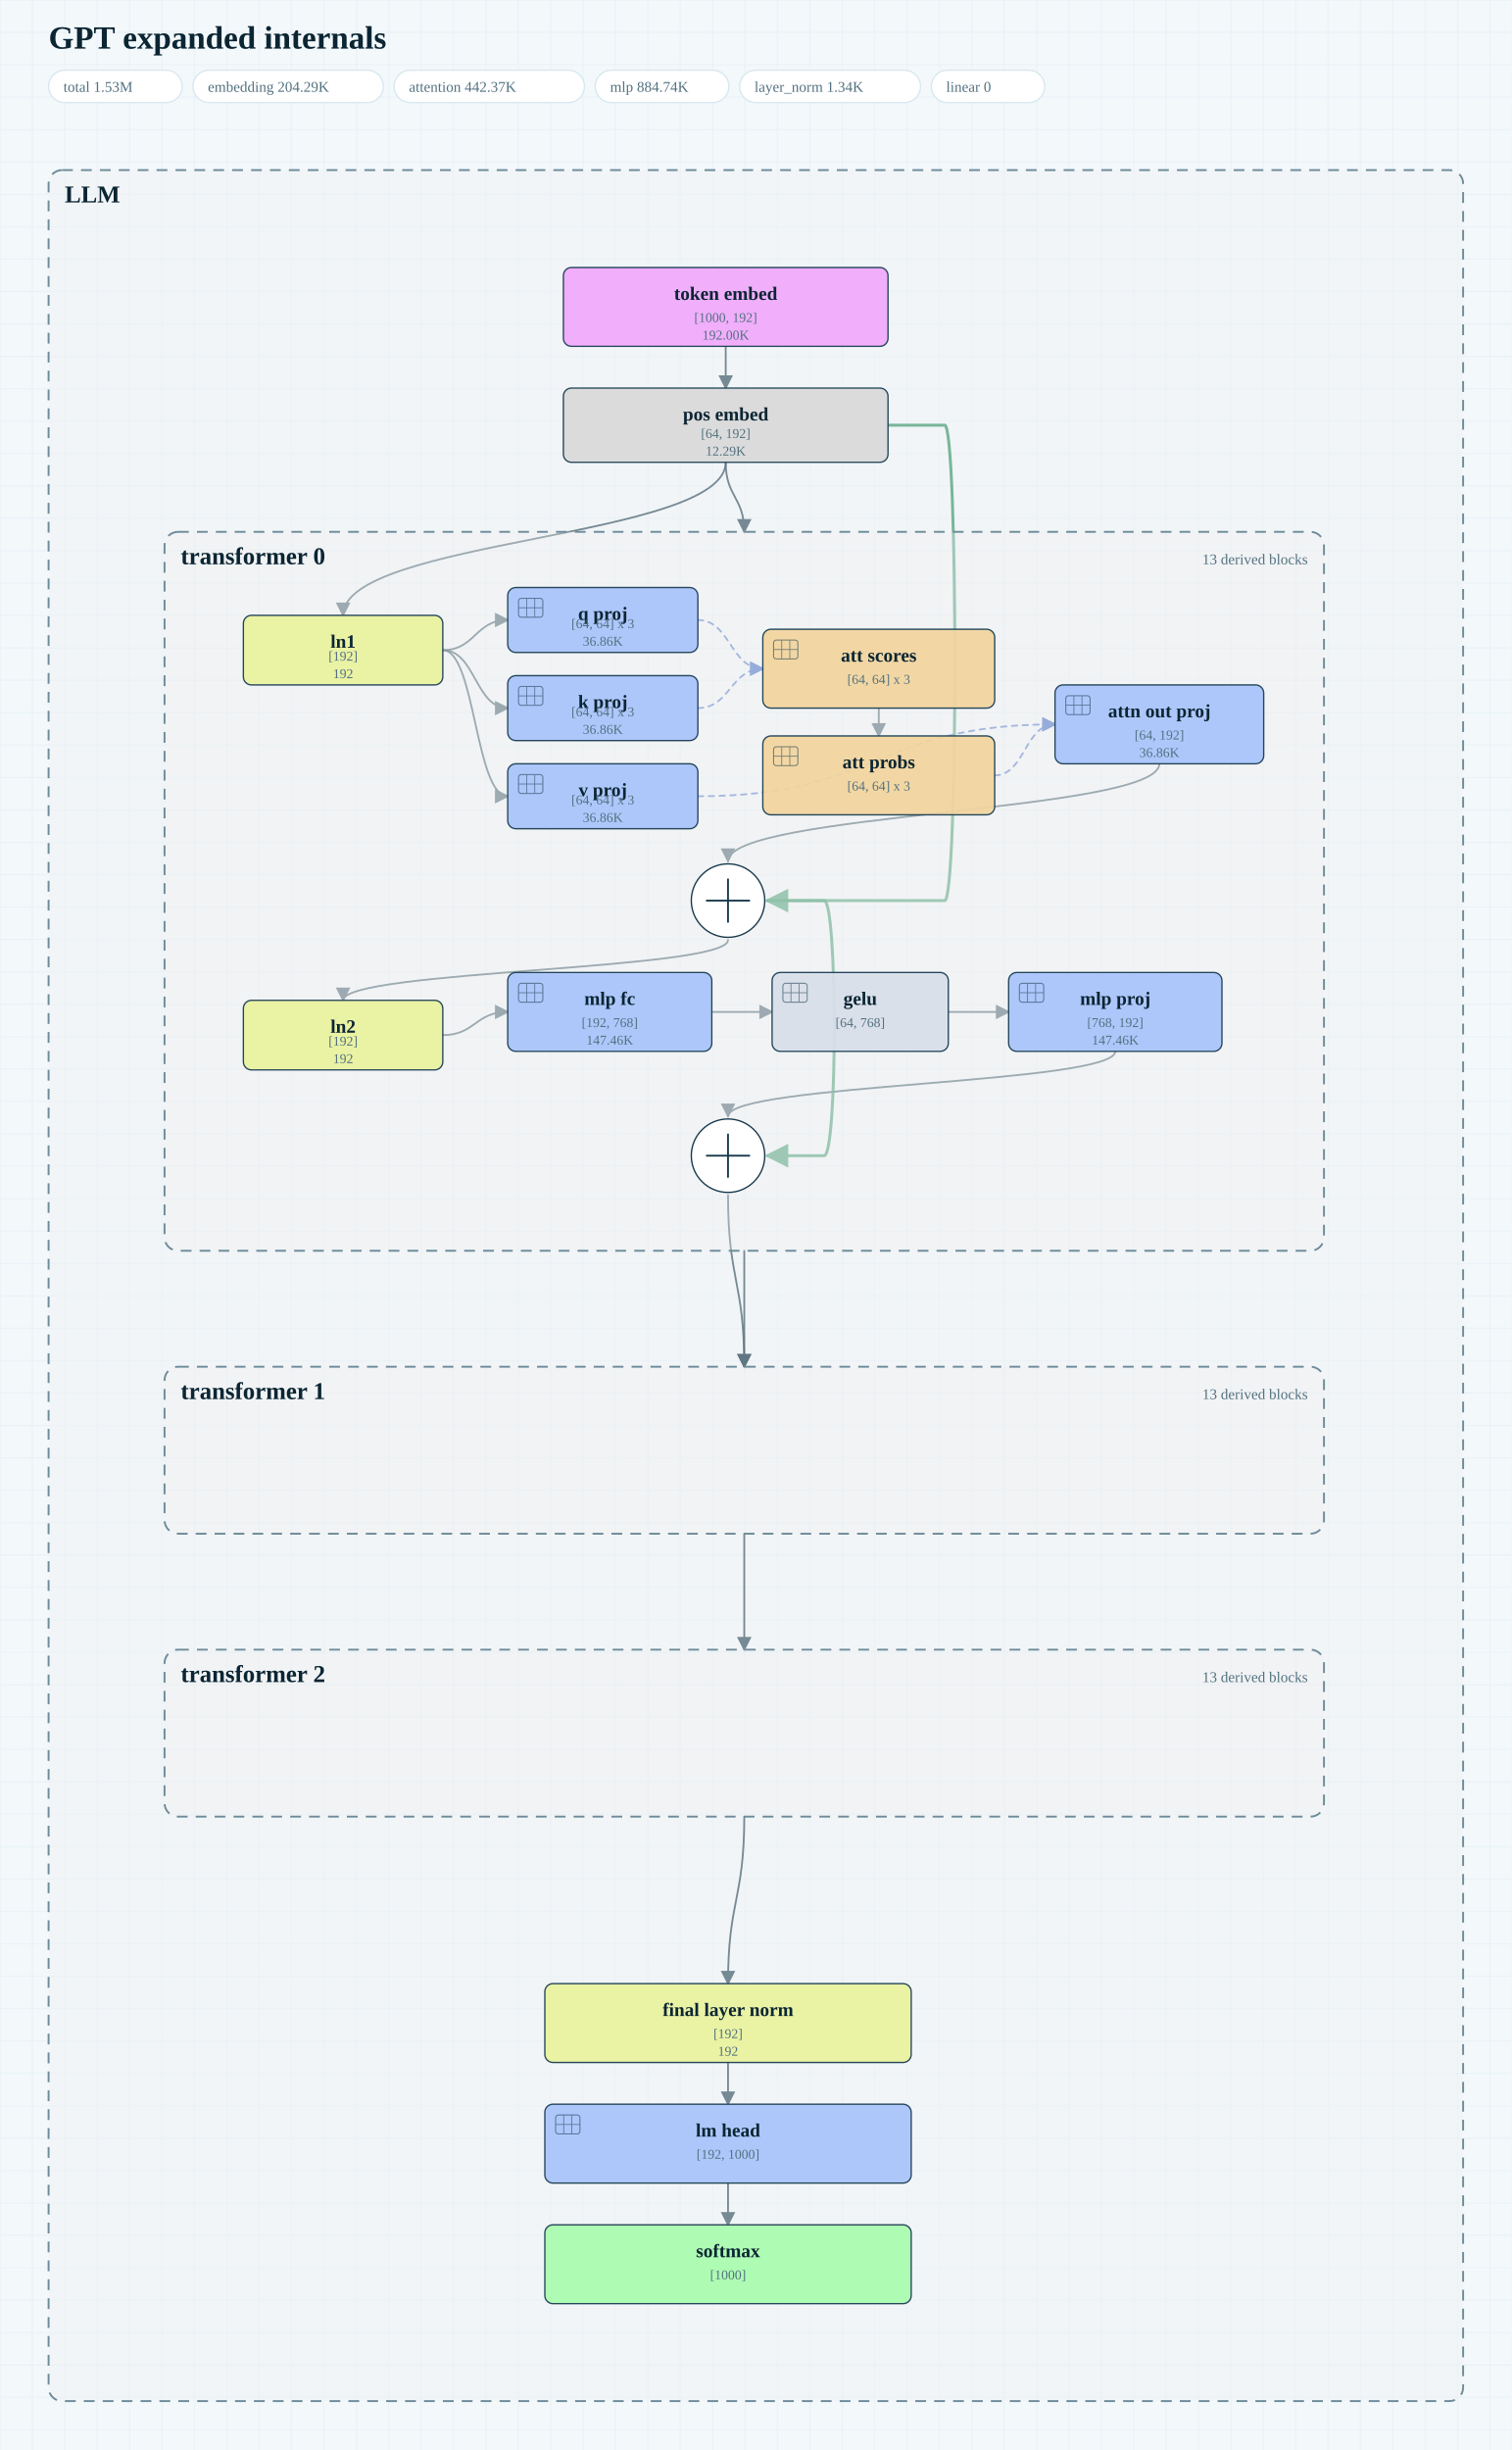
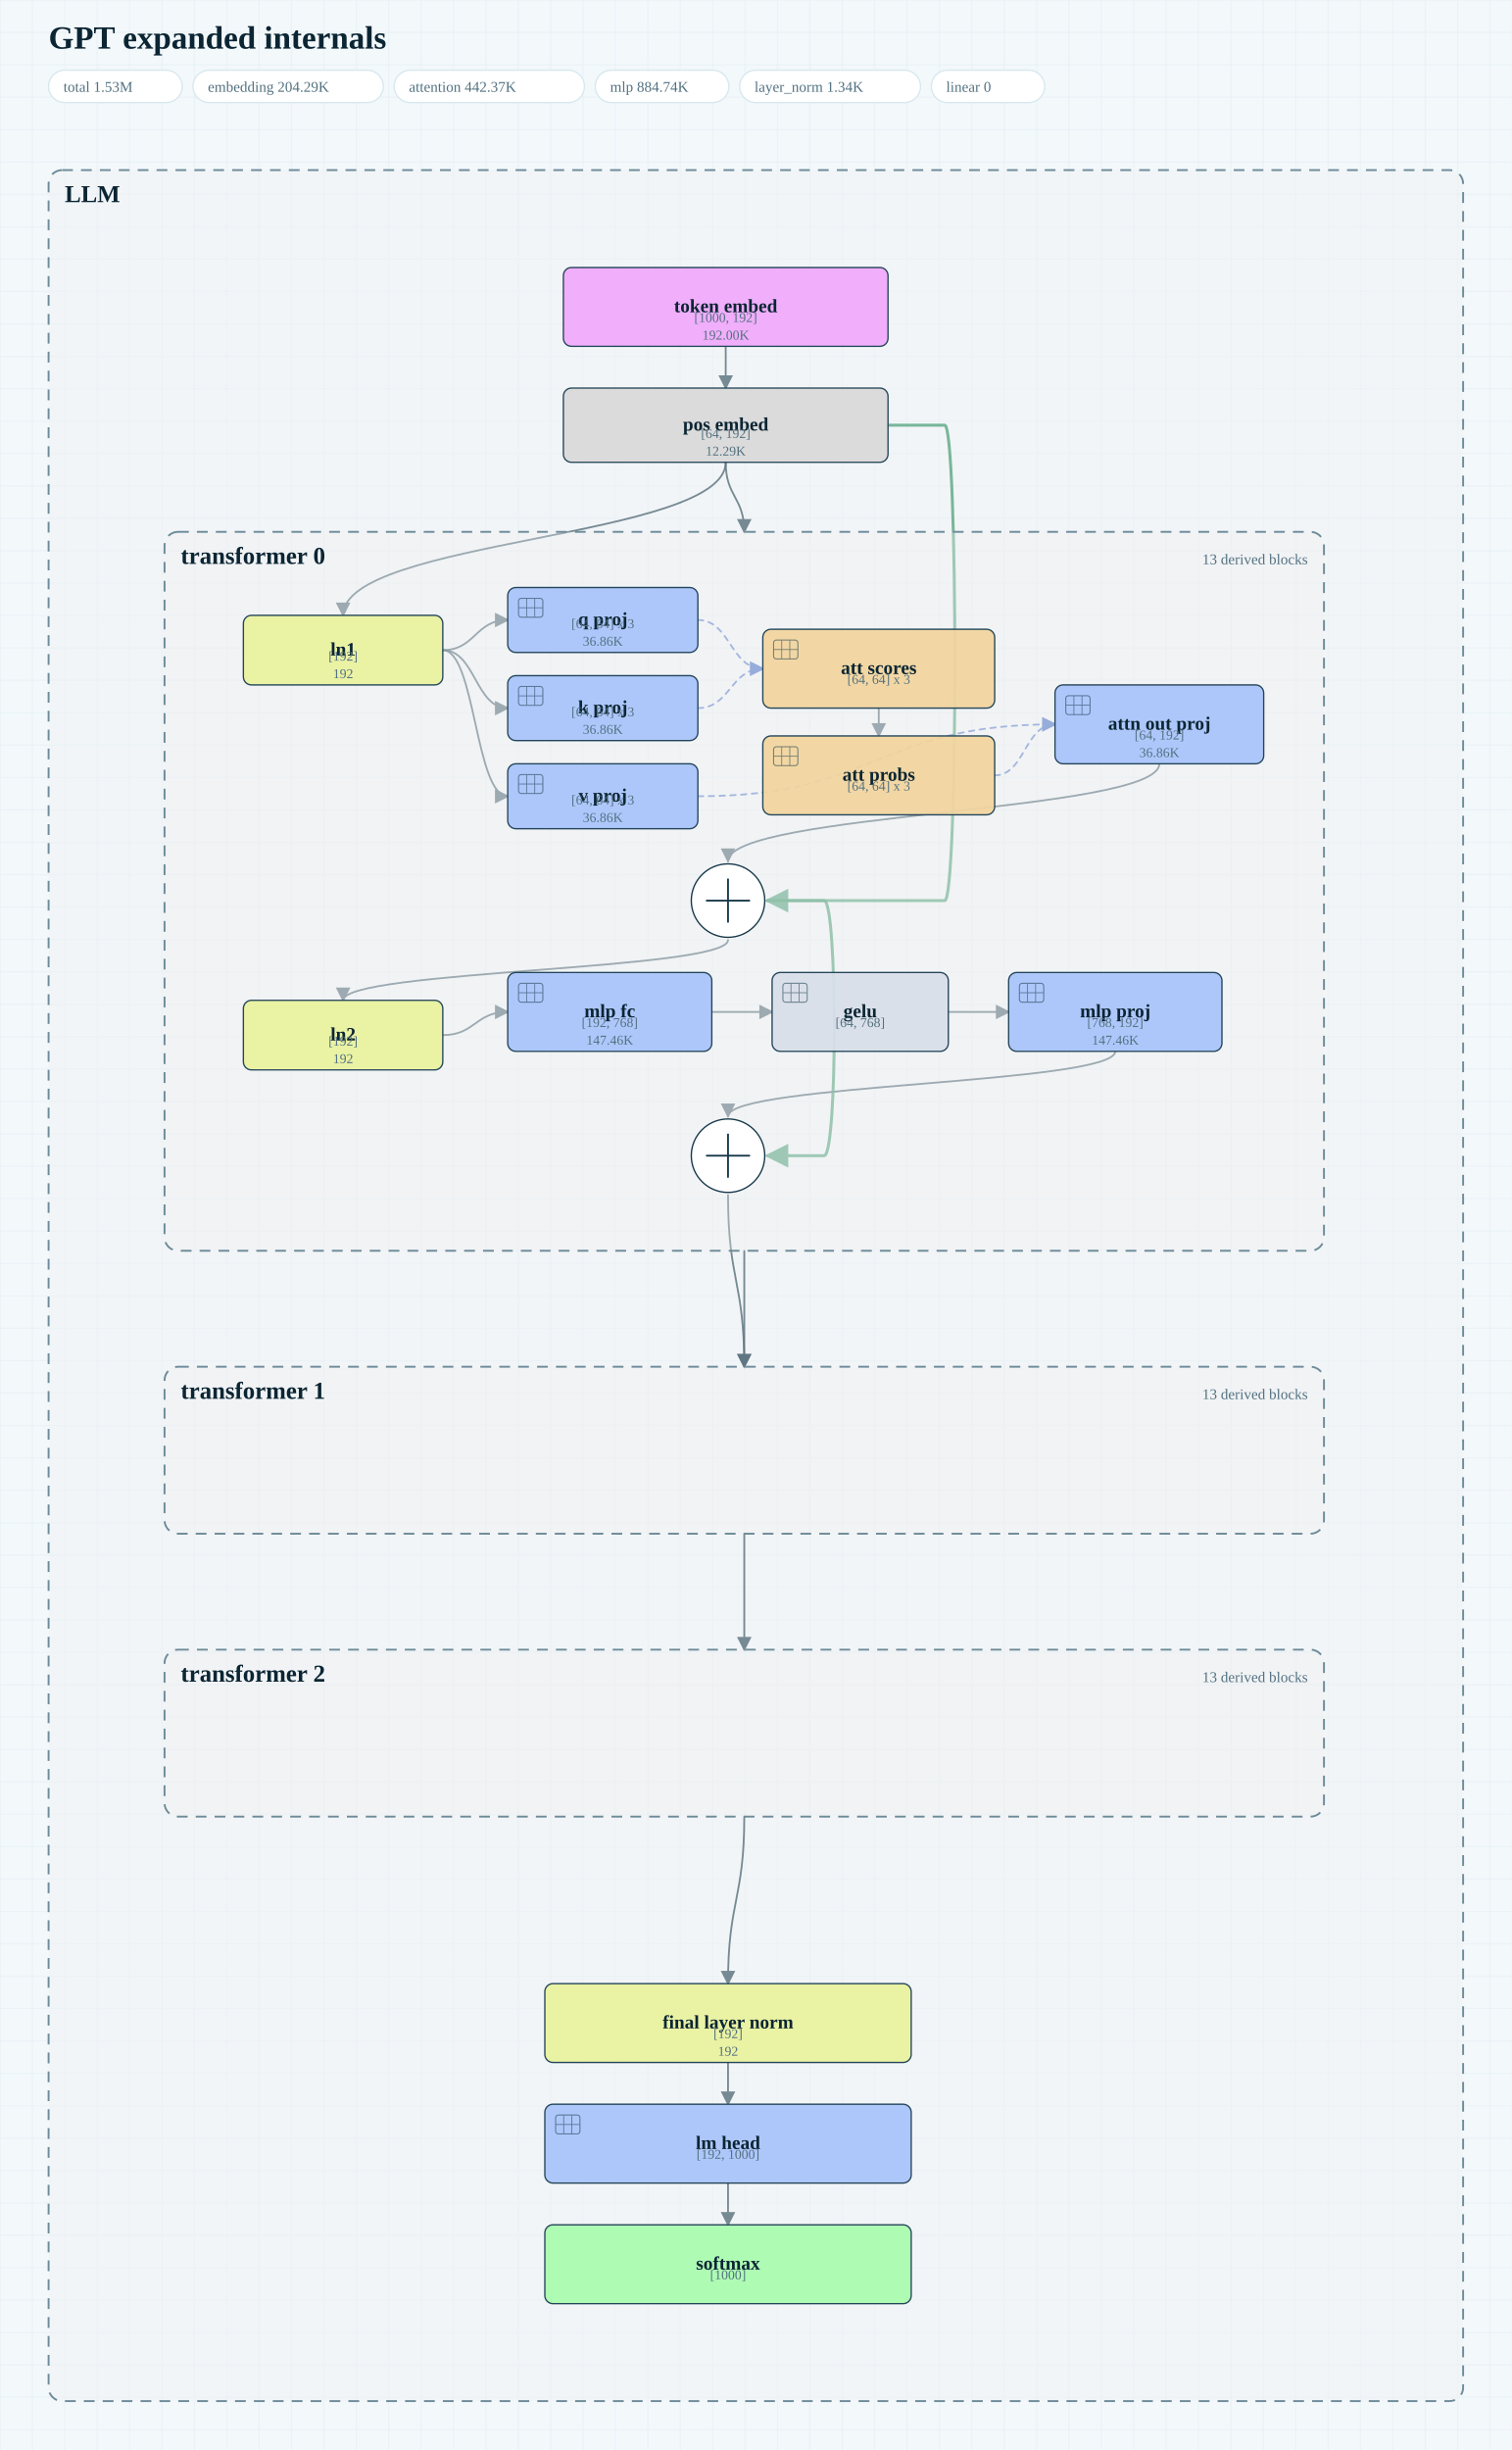
<svg xmlns="http://www.w3.org/2000/svg" width="1120" height="1815" viewBox="0 0 1120 1815" role="img" aria-label="GPT expanded internals">
  <defs>
    <style>text{font-family:Georgia,"Times New Roman",serif}.node-label{font-weight:700;fill:#0b2533}.node-meta{fill:#537180}.shape-warning{fill:#e67700;font-weight:700}.edge{fill:none;stroke-linecap:round;stroke-linejoin:round}.icon-stroke{fill:none;stroke:#16384a;stroke-linecap:round;stroke-linejoin:round}</style>
    <marker id="arrow-data" markerWidth="8" markerHeight="8" refX="7" refY="4" orient="auto" markerUnits="strokeWidth">
      <path d="M0,0 L8,4 L0,8 Z" fill="#16384a" />
    </marker>
    <marker id="arrow-residual" markerWidth="8" markerHeight="8" refX="7" refY="4" orient="auto" markerUnits="strokeWidth">
      <path d="M0,0 L8,4 L0,8 Z" fill="#198754" />
    </marker>
    <marker id="arrow-dependency" markerWidth="8" markerHeight="8" refX="7" refY="4" orient="auto" markerUnits="strokeWidth">
      <path d="M0,0 L8,4 L0,8 Z" fill="#2b59c3" />
    </marker>
  </defs>
  <rect width="100%" height="100%" fill="#f3f8fb" />
  <g class="grid" opacity="0.7">
    <path d="M0 0 V1815" stroke="#d7e8ef" stroke-width="1" opacity="0.42" />
    <path d="M24 0 V1815" stroke="#d7e8ef" stroke-width="1" opacity="0.42" />
    <path d="M48 0 V1815" stroke="#d7e8ef" stroke-width="1" opacity="0.42" />
    <path d="M72 0 V1815" stroke="#d7e8ef" stroke-width="1" opacity="0.42" />
    <path d="M96 0 V1815" stroke="#d7e8ef" stroke-width="1" opacity="0.42" />
    <path d="M120 0 V1815" stroke="#d7e8ef" stroke-width="1" opacity="0.42" />
    <path d="M144 0 V1815" stroke="#d7e8ef" stroke-width="1" opacity="0.42" />
    <path d="M168 0 V1815" stroke="#d7e8ef" stroke-width="1" opacity="0.42" />
    <path d="M192 0 V1815" stroke="#d7e8ef" stroke-width="1" opacity="0.42" />
    <path d="M216 0 V1815" stroke="#d7e8ef" stroke-width="1" opacity="0.42" />
    <path d="M240 0 V1815" stroke="#d7e8ef" stroke-width="1" opacity="0.42" />
    <path d="M264 0 V1815" stroke="#d7e8ef" stroke-width="1" opacity="0.42" />
    <path d="M288 0 V1815" stroke="#d7e8ef" stroke-width="1" opacity="0.42" />
    <path d="M312 0 V1815" stroke="#d7e8ef" stroke-width="1" opacity="0.42" />
    <path d="M336 0 V1815" stroke="#d7e8ef" stroke-width="1" opacity="0.42" />
    <path d="M360 0 V1815" stroke="#d7e8ef" stroke-width="1" opacity="0.42" />
    <path d="M384 0 V1815" stroke="#d7e8ef" stroke-width="1" opacity="0.42" />
    <path d="M408 0 V1815" stroke="#d7e8ef" stroke-width="1" opacity="0.42" />
    <path d="M432 0 V1815" stroke="#d7e8ef" stroke-width="1" opacity="0.42" />
    <path d="M456 0 V1815" stroke="#d7e8ef" stroke-width="1" opacity="0.42" />
    <path d="M480 0 V1815" stroke="#d7e8ef" stroke-width="1" opacity="0.42" />
    <path d="M504 0 V1815" stroke="#d7e8ef" stroke-width="1" opacity="0.42" />
    <path d="M528 0 V1815" stroke="#d7e8ef" stroke-width="1" opacity="0.42" />
    <path d="M552 0 V1815" stroke="#d7e8ef" stroke-width="1" opacity="0.42" />
    <path d="M576 0 V1815" stroke="#d7e8ef" stroke-width="1" opacity="0.42" />
    <path d="M600 0 V1815" stroke="#d7e8ef" stroke-width="1" opacity="0.42" />
    <path d="M624 0 V1815" stroke="#d7e8ef" stroke-width="1" opacity="0.42" />
    <path d="M648 0 V1815" stroke="#d7e8ef" stroke-width="1" opacity="0.42" />
    <path d="M672 0 V1815" stroke="#d7e8ef" stroke-width="1" opacity="0.42" />
    <path d="M696 0 V1815" stroke="#d7e8ef" stroke-width="1" opacity="0.42" />
    <path d="M720 0 V1815" stroke="#d7e8ef" stroke-width="1" opacity="0.42" />
    <path d="M744 0 V1815" stroke="#d7e8ef" stroke-width="1" opacity="0.42" />
    <path d="M768 0 V1815" stroke="#d7e8ef" stroke-width="1" opacity="0.42" />
    <path d="M792 0 V1815" stroke="#d7e8ef" stroke-width="1" opacity="0.42" />
    <path d="M816 0 V1815" stroke="#d7e8ef" stroke-width="1" opacity="0.42" />
    <path d="M840 0 V1815" stroke="#d7e8ef" stroke-width="1" opacity="0.42" />
    <path d="M864 0 V1815" stroke="#d7e8ef" stroke-width="1" opacity="0.42" />
    <path d="M888 0 V1815" stroke="#d7e8ef" stroke-width="1" opacity="0.42" />
    <path d="M912 0 V1815" stroke="#d7e8ef" stroke-width="1" opacity="0.42" />
    <path d="M936 0 V1815" stroke="#d7e8ef" stroke-width="1" opacity="0.42" />
    <path d="M960 0 V1815" stroke="#d7e8ef" stroke-width="1" opacity="0.42" />
    <path d="M984 0 V1815" stroke="#d7e8ef" stroke-width="1" opacity="0.42" />
    <path d="M1008 0 V1815" stroke="#d7e8ef" stroke-width="1" opacity="0.42" />
    <path d="M1032 0 V1815" stroke="#d7e8ef" stroke-width="1" opacity="0.42" />
    <path d="M1056 0 V1815" stroke="#d7e8ef" stroke-width="1" opacity="0.42" />
    <path d="M1080 0 V1815" stroke="#d7e8ef" stroke-width="1" opacity="0.42" />
    <path d="M1104 0 V1815" stroke="#d7e8ef" stroke-width="1" opacity="0.42" />
    <path d="M0 0 H1120" stroke="#d7e8ef" stroke-width="1" opacity="0.42" />
    <path d="M0 24 H1120" stroke="#d7e8ef" stroke-width="1" opacity="0.42" />
    <path d="M0 48 H1120" stroke="#d7e8ef" stroke-width="1" opacity="0.42" />
    <path d="M0 72 H1120" stroke="#d7e8ef" stroke-width="1" opacity="0.42" />
    <path d="M0 96 H1120" stroke="#d7e8ef" stroke-width="1" opacity="0.42" />
    <path d="M0 120 H1120" stroke="#d7e8ef" stroke-width="1" opacity="0.42" />
    <path d="M0 144 H1120" stroke="#d7e8ef" stroke-width="1" opacity="0.42" />
    <path d="M0 168 H1120" stroke="#d7e8ef" stroke-width="1" opacity="0.42" />
    <path d="M0 192 H1120" stroke="#d7e8ef" stroke-width="1" opacity="0.42" />
    <path d="M0 216 H1120" stroke="#d7e8ef" stroke-width="1" opacity="0.42" />
    <path d="M0 240 H1120" stroke="#d7e8ef" stroke-width="1" opacity="0.42" />
    <path d="M0 264 H1120" stroke="#d7e8ef" stroke-width="1" opacity="0.42" />
    <path d="M0 288 H1120" stroke="#d7e8ef" stroke-width="1" opacity="0.42" />
    <path d="M0 312 H1120" stroke="#d7e8ef" stroke-width="1" opacity="0.42" />
    <path d="M0 336 H1120" stroke="#d7e8ef" stroke-width="1" opacity="0.42" />
    <path d="M0 360 H1120" stroke="#d7e8ef" stroke-width="1" opacity="0.42" />
    <path d="M0 384 H1120" stroke="#d7e8ef" stroke-width="1" opacity="0.42" />
    <path d="M0 408 H1120" stroke="#d7e8ef" stroke-width="1" opacity="0.42" />
    <path d="M0 432 H1120" stroke="#d7e8ef" stroke-width="1" opacity="0.42" />
    <path d="M0 456 H1120" stroke="#d7e8ef" stroke-width="1" opacity="0.42" />
    <path d="M0 480 H1120" stroke="#d7e8ef" stroke-width="1" opacity="0.42" />
    <path d="M0 504 H1120" stroke="#d7e8ef" stroke-width="1" opacity="0.42" />
    <path d="M0 528 H1120" stroke="#d7e8ef" stroke-width="1" opacity="0.42" />
    <path d="M0 552 H1120" stroke="#d7e8ef" stroke-width="1" opacity="0.42" />
    <path d="M0 576 H1120" stroke="#d7e8ef" stroke-width="1" opacity="0.42" />
    <path d="M0 600 H1120" stroke="#d7e8ef" stroke-width="1" opacity="0.42" />
    <path d="M0 624 H1120" stroke="#d7e8ef" stroke-width="1" opacity="0.42" />
    <path d="M0 648 H1120" stroke="#d7e8ef" stroke-width="1" opacity="0.42" />
    <path d="M0 672 H1120" stroke="#d7e8ef" stroke-width="1" opacity="0.42" />
    <path d="M0 696 H1120" stroke="#d7e8ef" stroke-width="1" opacity="0.42" />
    <path d="M0 720 H1120" stroke="#d7e8ef" stroke-width="1" opacity="0.42" />
    <path d="M0 744 H1120" stroke="#d7e8ef" stroke-width="1" opacity="0.42" />
    <path d="M0 768 H1120" stroke="#d7e8ef" stroke-width="1" opacity="0.42" />
    <path d="M0 792 H1120" stroke="#d7e8ef" stroke-width="1" opacity="0.42" />
    <path d="M0 816 H1120" stroke="#d7e8ef" stroke-width="1" opacity="0.42" />
    <path d="M0 840 H1120" stroke="#d7e8ef" stroke-width="1" opacity="0.42" />
    <path d="M0 864 H1120" stroke="#d7e8ef" stroke-width="1" opacity="0.42" />
    <path d="M0 888 H1120" stroke="#d7e8ef" stroke-width="1" opacity="0.42" />
    <path d="M0 912 H1120" stroke="#d7e8ef" stroke-width="1" opacity="0.42" />
    <path d="M0 936 H1120" stroke="#d7e8ef" stroke-width="1" opacity="0.42" />
    <path d="M0 960 H1120" stroke="#d7e8ef" stroke-width="1" opacity="0.42" />
    <path d="M0 984 H1120" stroke="#d7e8ef" stroke-width="1" opacity="0.42" />
    <path d="M0 1008 H1120" stroke="#d7e8ef" stroke-width="1" opacity="0.42" />
    <path d="M0 1032 H1120" stroke="#d7e8ef" stroke-width="1" opacity="0.42" />
    <path d="M0 1056 H1120" stroke="#d7e8ef" stroke-width="1" opacity="0.42" />
    <path d="M0 1080 H1120" stroke="#d7e8ef" stroke-width="1" opacity="0.42" />
    <path d="M0 1104 H1120" stroke="#d7e8ef" stroke-width="1" opacity="0.42" />
    <path d="M0 1128 H1120" stroke="#d7e8ef" stroke-width="1" opacity="0.42" />
    <path d="M0 1152 H1120" stroke="#d7e8ef" stroke-width="1" opacity="0.42" />
    <path d="M0 1176 H1120" stroke="#d7e8ef" stroke-width="1" opacity="0.42" />
    <path d="M0 1200 H1120" stroke="#d7e8ef" stroke-width="1" opacity="0.42" />
    <path d="M0 1224 H1120" stroke="#d7e8ef" stroke-width="1" opacity="0.42" />
    <path d="M0 1248 H1120" stroke="#d7e8ef" stroke-width="1" opacity="0.42" />
    <path d="M0 1272 H1120" stroke="#d7e8ef" stroke-width="1" opacity="0.42" />
    <path d="M0 1296 H1120" stroke="#d7e8ef" stroke-width="1" opacity="0.42" />
    <path d="M0 1320 H1120" stroke="#d7e8ef" stroke-width="1" opacity="0.42" />
    <path d="M0 1344 H1120" stroke="#d7e8ef" stroke-width="1" opacity="0.42" />
    <path d="M0 1368 H1120" stroke="#d7e8ef" stroke-width="1" opacity="0.42" />
    <path d="M0 1392 H1120" stroke="#d7e8ef" stroke-width="1" opacity="0.42" />
    <path d="M0 1416 H1120" stroke="#d7e8ef" stroke-width="1" opacity="0.42" />
    <path d="M0 1440 H1120" stroke="#d7e8ef" stroke-width="1" opacity="0.42" />
    <path d="M0 1464 H1120" stroke="#d7e8ef" stroke-width="1" opacity="0.42" />
    <path d="M0 1488 H1120" stroke="#d7e8ef" stroke-width="1" opacity="0.42" />
    <path d="M0 1512 H1120" stroke="#d7e8ef" stroke-width="1" opacity="0.42" />
    <path d="M0 1536 H1120" stroke="#d7e8ef" stroke-width="1" opacity="0.42" />
    <path d="M0 1560 H1120" stroke="#d7e8ef" stroke-width="1" opacity="0.42" />
    <path d="M0 1584 H1120" stroke="#d7e8ef" stroke-width="1" opacity="0.42" />
    <path d="M0 1608 H1120" stroke="#d7e8ef" stroke-width="1" opacity="0.42" />
    <path d="M0 1632 H1120" stroke="#d7e8ef" stroke-width="1" opacity="0.42" />
    <path d="M0 1656 H1120" stroke="#d7e8ef" stroke-width="1" opacity="0.42" />
    <path d="M0 1680 H1120" stroke="#d7e8ef" stroke-width="1" opacity="0.42" />
    <path d="M0 1704 H1120" stroke="#d7e8ef" stroke-width="1" opacity="0.42" />
    <path d="M0 1728 H1120" stroke="#d7e8ef" stroke-width="1" opacity="0.42" />
    <path d="M0 1752 H1120" stroke="#d7e8ef" stroke-width="1" opacity="0.42" />
    <path d="M0 1776 H1120" stroke="#d7e8ef" stroke-width="1" opacity="0.42" />
    <path d="M0 1800 H1120" stroke="#d7e8ef" stroke-width="1" opacity="0.42" />
  </g>
  <g class="header">
    <text x="36" y="36" font-size="24" class="node-label">GPT expanded internals</text>
    <rect x="36" y="52" width="99" height="24" rx="12" fill="#ffffff" stroke="#d7e8ef" />
    <text x="47" y="68" font-size="11" class="node-meta">total 1.53M</text>
    <rect x="143" y="52" width="141" height="24" rx="12" fill="#ffffff" stroke="#d7e8ef" />
    <text x="154" y="68" font-size="11" class="node-meta">embedding 204.29K</text>
    <rect x="292" y="52" width="141" height="24" rx="12" fill="#ffffff" stroke="#d7e8ef" />
    <text x="303" y="68" font-size="11" class="node-meta">attention 442.37K</text>
    <rect x="441" y="52" width="99" height="24" rx="12" fill="#ffffff" stroke="#d7e8ef" />
    <text x="452" y="68" font-size="11" class="node-meta">mlp 884.74K</text>
    <rect x="548" y="52" width="134" height="24" rx="12" fill="#ffffff" stroke="#d7e8ef" />
    <text x="559" y="68" font-size="11" class="node-meta">layer_norm 1.34K</text>
    <rect x="690" y="52" width="84" height="24" rx="12" fill="#ffffff" stroke="#d7e8ef" />
    <text x="701" y="68" font-size="11" class="node-meta">linear 0</text>
  </g>
  <g class="architecture profile-expanded-gpt-block">
    <path class="edge edge-data" d="M537.67 256.57 C537.67 272.03 537.67 272.03 537.67 287.5" stroke="#16384a" stroke-width="1.35" opacity="0.82" marker-end="url(#arrow-data)" />
    <path class="edge edge-data" d="M537.67 342.47 C537.67 368.24 551.41 368.24 551.41 394.01" stroke="#16384a" stroke-width="1.35" opacity="0.82" marker-end="url(#arrow-data)" />
    <path class="edge edge-data" d="M537.67 342.47 C537.67 399.17 254.19 399.17 254.19 455.86" stroke="#16384a" stroke-width="1.35" opacity="0.82" marker-end="url(#arrow-data)" />
    <path class="edge edge-data edge-fan-in" d="M328.07 481.63 C352.12 481.63 352.12 459.3 376.17 459.3" stroke="#16384a" stroke-width="1.35" opacity="0.82" marker-end="url(#arrow-data)" />
    <path class="edge edge-data edge-fan-in" d="M328.07 481.63 C352.12 481.63 352.12 524.58 376.17 524.58" stroke="#16384a" stroke-width="1.35" opacity="0.82" marker-end="url(#arrow-data)" />
    <path class="edge edge-data edge-fan-in" d="M328.07 481.63 C352.12 481.63 352.12 589.87 376.17 589.87" stroke="#16384a" stroke-width="1.35" opacity="0.82" marker-end="url(#arrow-data)" />
    <path class="edge edge-dependency edge-fan-in" d="M517.05 459.3 C541.1 459.3 541.1 495.38 565.15 495.38" stroke="#2b59c3" stroke-width="1.35" opacity="0.82" marker-end="url(#arrow-dependency)" stroke-dasharray="4 4" />
    <path class="edge edge-dependency edge-fan-in" d="M517.05 524.58 C541.1 524.58 541.1 495.38 565.15 495.38" stroke="#2b59c3" stroke-width="1.35" opacity="0.82" marker-end="url(#arrow-dependency)" stroke-dasharray="4 4" />
    <path class="edge edge-data" d="M651.06 524.58 C651.06 534.89 651.06 534.89 651.06 545.2" stroke="#16384a" stroke-width="1.35" opacity="0.82" marker-end="url(#arrow-data)" />
    <path class="edge edge-dependency" d="M736.96 574.41 C759.29 574.41 759.29 536.61 781.63 536.61" stroke="#2b59c3" stroke-width="1.35" opacity="0.82" marker-end="url(#arrow-dependency)" stroke-dasharray="4 4" />
    <path class="edge edge-dependency edge-fan-in" d="M517.05 589.87 C649.34 589.87 649.34 536.61 781.63 536.61" stroke="#2b59c3" stroke-width="1.35" opacity="0.82" marker-end="url(#arrow-dependency)" stroke-dasharray="4 4" />
    <path class="edge edge-data" d="M858.94 565.82 C858.94 601.9 539.38 601.9 539.38 637.97" stroke="#16384a" stroke-width="1.35" opacity="0.82" marker-end="url(#arrow-data)" />
    <path class="edge edge-residual edge-residual-loop" d="M657.93 314.98 H699.93 C709.93 314.98 709.93 667.18 699.93 667.18 H568.59" stroke="#198754" stroke-width="2.2" opacity="0.82" marker-end="url(#arrow-residual)" />
    <path class="edge edge-data" d="M539.38 696.39 C539.38 718.72 254.19 718.72 254.19 741.06" stroke="#16384a" stroke-width="1.35" opacity="0.82" marker-end="url(#arrow-data)" />
    <path class="edge edge-data" d="M328.07 766.83 C352.12 766.83 352.12 749.65 376.17 749.65" stroke="#16384a" stroke-width="1.35" opacity="0.82" marker-end="url(#arrow-data)" />
    <path class="edge edge-data" d="M527.36 749.65 C549.69 749.65 549.69 749.65 572.03 749.65" stroke="#16384a" stroke-width="1.35" opacity="0.82" marker-end="url(#arrow-data)" />
    <path class="edge edge-data" d="M702.6 749.65 C724.93 749.65 724.93 749.65 747.27 749.65" stroke="#16384a" stroke-width="1.35" opacity="0.82" marker-end="url(#arrow-data)" />
    <path class="edge edge-data" d="M826.3 778.85 C826.3 802.9 539.38 802.9 539.38 826.96" stroke="#16384a" stroke-width="1.35" opacity="0.82" marker-end="url(#arrow-data)" />
    <path class="edge edge-residual edge-residual-loop" d="M568.59 667.18 H610.59 C620.59 667.18 620.59 856.16 610.59 856.16 H568.59" stroke="#198754" stroke-width="2.2" opacity="0.82" marker-end="url(#arrow-residual)" />
    <path class="edge edge-data" d="M539.38 885.37 C539.38 948.94 551.41 948.94 551.41 1012.5" stroke="#16384a" stroke-width="1.35" opacity="0.82" marker-end="url(#arrow-data)" />
    <path class="edge edge-data" d="M551.41 926.6 C551.41 969.55 551.41 969.55 551.41 1012.5" stroke="#16384a" stroke-width="1.35" opacity="0.82" marker-end="url(#arrow-data)" />
    <path class="edge edge-data" d="M551.41 1136.2 C551.41 1179.15 551.41 1179.15 551.41 1222.1" stroke="#16384a" stroke-width="1.35" opacity="0.82" marker-end="url(#arrow-data)" />
    <path class="edge edge-data" d="M551.41 1345.8 C551.41 1407.65 539.38 1407.65 539.38 1469.5" stroke="#16384a" stroke-width="1.35" opacity="0.82" marker-end="url(#arrow-data)" />
    <path class="edge edge-data" d="M539.38 1527.91 C539.38 1543.38 539.38 1543.38 539.38 1558.84" stroke="#16384a" stroke-width="1.35" opacity="0.82" marker-end="url(#arrow-data)" />
    <path class="edge edge-data" d="M539.38 1617.25 C539.38 1632.71 539.38 1632.71 539.38 1648.18" stroke="#16384a" stroke-width="1.35" opacity="0.82" marker-end="url(#arrow-data)" />
    <g id="llm" class="node node-group">
      <rect x="36" y="126" width="1048" height="1652.75" rx="10" fill="#eeeeee" fill-opacity="0.32" stroke="#6d8b99" stroke-width="1.4" stroke-dasharray="8 6" />
-       <text x="48" y="150" font-size="18" text-anchor="start" class="node-label">LLM</text>
+       <g class="text-annotation text-inside">
+         <text x="48" y="144.62" font-size="18" text-anchor="start" dominant-baseline="middle" class="node-label">LLM</text>
+       </g>
    </g>
    <g id="block_0" class="node node-group">
      <rect x="121.9" y="394.01" width="859.02" height="532.59" rx="10" fill="#eeeeee" fill-opacity="0.32" stroke="#6d8b99" stroke-width="1.4" stroke-dasharray="8 6" />
-       <text x="133.9" y="418.01" font-size="18" text-anchor="start" class="node-label">transformer 0</text>
+       <g class="text-annotation text-inside">
+         <text x="133.9" y="412.63" font-size="18" text-anchor="start" dominant-baseline="middle" class="node-label">transformer 0</text>
+       </g>
      <text x="968.92" y="418.01" font-size="11" text-anchor="end" class="node-meta">13 derived blocks</text>
    </g>
    <g id="block_1" class="node node-group">
      <rect x="121.9" y="1012.5" width="859.02" height="123.7" rx="10" fill="#eeeeee" fill-opacity="0.32" stroke="#6d8b99" stroke-width="1.4" stroke-dasharray="8 6" />
-       <text x="133.9" y="1036.5" font-size="18" text-anchor="start" class="node-label">transformer 1</text>
+       <g class="text-annotation text-inside">
+         <text x="133.9" y="1031.12" font-size="18" text-anchor="start" dominant-baseline="middle" class="node-label">transformer 1</text>
+       </g>
      <text x="968.92" y="1036.5" font-size="11" text-anchor="end" class="node-meta">13 derived blocks</text>
    </g>
    <g id="block_2" class="node node-group">
      <rect x="121.9" y="1222.1" width="859.02" height="123.7" rx="10" fill="#eeeeee" fill-opacity="0.32" stroke="#6d8b99" stroke-width="1.4" stroke-dasharray="8 6" />
-       <text x="133.9" y="1246.1" font-size="18" text-anchor="start" class="node-label">transformer 2</text>
+       <g class="text-annotation text-inside">
+         <text x="133.9" y="1240.72" font-size="18" text-anchor="start" dominant-baseline="middle" class="node-label">transformer 2</text>
+       </g>
      <text x="968.92" y="1246.1" font-size="11" text-anchor="end" class="node-meta">13 derived blocks</text>
    </g>
    <g id="tok_embed" class="node node-token_embed">
      <rect x="417.4" y="198.16" width="240.52" height="58.41" rx="6" fill="#f0a8fc" fill-opacity="0.92" stroke="#24465a" stroke-width="1" />
-       <text x="537.67" y="222.16" font-size="14" text-anchor="middle" class="node-label">token embed</text>
+       <g class="text-annotation text-inside">
+         <text x="537.67" y="227.36" font-size="14" text-anchor="middle" dominant-baseline="middle" class="node-label">token embed</text>
+       </g>
      <text x="537.67" y="238.57" font-size="10" text-anchor="middle" class="node-meta">[1000, 192]</text>
      <text x="537.67" y="251.57" font-size="10" text-anchor="middle" class="node-meta">192.00K</text>
    </g>
    <g id="pos_embed" class="node node-pos_embed">
      <rect x="417.4" y="287.5" width="240.52" height="54.98" rx="6" fill="#d9d9d9" fill-opacity="0.92" stroke="#24465a" stroke-width="1" />
-       <text x="537.67" y="311.5" font-size="14" text-anchor="middle" class="node-label">pos embed</text>
+       <g class="text-annotation text-inside">
+         <text x="537.67" y="314.98" font-size="14" text-anchor="middle" dominant-baseline="middle" class="node-label">pos embed</text>
+       </g>
      <text x="537.67" y="324.47" font-size="10" text-anchor="middle" class="node-meta">[64, 192]</text>
      <text x="537.67" y="337.47" font-size="10" text-anchor="middle" class="node-meta">12.29K</text>
    </g>
    <g id="block_0_ln1" class="node node-layer_norm">
      <rect x="180.31" y="455.86" width="147.75" height="51.54" rx="6" fill="#e9f29e" fill-opacity="0.92" stroke="#24465a" stroke-width="1" />
-       <text x="254.19" y="479.86" font-size="14" text-anchor="middle" class="node-label">ln1</text>
+       <g class="text-annotation text-inside">
+         <text x="254.19" y="481.63" font-size="14" text-anchor="middle" dominant-baseline="middle" class="node-label">ln1</text>
+       </g>
      <text x="254.19" y="489.4" font-size="10" text-anchor="middle" class="node-meta">[192]</text>
      <text x="254.19" y="502.4" font-size="10" text-anchor="middle" class="node-meta">192</text>
    </g>
    <g id="block_0_q" class="node node-linear">
      <rect x="376.17" y="435.25" width="140.88" height="48.1" rx="6" fill="#a8c3fc" fill-opacity="0.92" stroke="#24465a" stroke-width="1" />
-       <text x="446.61" y="459.25" font-size="14" text-anchor="middle" class="node-label">q proj</text>
+       <g class="text-annotation text-inside">
+         <text x="446.61" y="459.3" font-size="14" text-anchor="middle" dominant-baseline="middle" class="node-label">q proj</text>
+       </g>
      <text x="446.61" y="465.35" font-size="10" text-anchor="middle" class="node-meta">[64, 64] x 3</text>
      <text x="446.61" y="478.35" font-size="10" text-anchor="middle" class="node-meta">36.86K</text>
      <g class="icon-tensor-grid" opacity="0.55">
        <rect x="384.17" y="443.25" width="18" height="14" rx="2" fill="none" stroke="#16384a" stroke-width="0.8" />
        <path d="M390.17 443.25 V457.25 M396.17 443.25 V457.25 M384.17 450.25 H402.17" stroke="#16384a" stroke-width="0.65" />
      </g>
    </g>
    <g id="block_0_k" class="node node-linear">
      <rect x="376.17" y="500.53" width="140.88" height="48.1" rx="6" fill="#a8c3fc" fill-opacity="0.92" stroke="#24465a" stroke-width="1" />
-       <text x="446.61" y="524.53" font-size="14" text-anchor="middle" class="node-label">k proj</text>
+       <g class="text-annotation text-inside">
+         <text x="446.61" y="524.58" font-size="14" text-anchor="middle" dominant-baseline="middle" class="node-label">k proj</text>
+       </g>
      <text x="446.61" y="530.64" font-size="10" text-anchor="middle" class="node-meta">[64, 64] x 3</text>
      <text x="446.61" y="543.64" font-size="10" text-anchor="middle" class="node-meta">36.86K</text>
      <g class="icon-tensor-grid" opacity="0.55">
        <rect x="384.17" y="508.53" width="18" height="14" rx="2" fill="none" stroke="#16384a" stroke-width="0.8" />
        <path d="M390.17 508.53 V522.53 M396.17 508.53 V522.53 M384.17 515.53 H402.17" stroke="#16384a" stroke-width="0.65" />
      </g>
    </g>
    <g id="block_0_v" class="node node-linear">
      <rect x="376.17" y="565.82" width="140.88" height="48.1" rx="6" fill="#a8c3fc" fill-opacity="0.92" stroke="#24465a" stroke-width="1" />
-       <text x="446.61" y="589.82" font-size="14" text-anchor="middle" class="node-label">v proj</text>
+       <g class="text-annotation text-inside">
+         <text x="446.61" y="589.87" font-size="14" text-anchor="middle" dominant-baseline="middle" class="node-label">v proj</text>
+       </g>
      <text x="446.61" y="595.92" font-size="10" text-anchor="middle" class="node-meta">[64, 64] x 3</text>
      <text x="446.61" y="608.92" font-size="10" text-anchor="middle" class="node-meta">36.86K</text>
      <g class="icon-tensor-grid" opacity="0.55">
        <rect x="384.17" y="573.82" width="18" height="14" rx="2" fill="none" stroke="#16384a" stroke-width="0.8" />
        <path d="M390.17 573.82 V587.82 M396.17 573.82 V587.82 M384.17 580.82 H402.17" stroke="#16384a" stroke-width="0.65" />
      </g>
    </g>
    <g id="block_0_att_scores" class="node node-attention">
      <rect x="565.15" y="466.17" width="171.8" height="58.41" rx="6" fill="#f2d59e" fill-opacity="0.92" stroke="#24465a" stroke-width="1" />
-       <text x="651.06" y="490.17" font-size="14" text-anchor="middle" class="node-label">att scores</text>
+       <g class="text-annotation text-inside">
+         <text x="651.06" y="495.38" font-size="14" text-anchor="middle" dominant-baseline="middle" class="node-label">att scores</text>
+       </g>
      <text x="651.06" y="506.58" font-size="10" text-anchor="middle" class="node-meta">[64, 64] x 3</text>
      <g class="icon-tensor-grid" opacity="0.55">
        <rect x="573.15" y="474.17" width="18" height="14" rx="2" fill="none" stroke="#16384a" stroke-width="0.8" />
        <path d="M579.15 474.17 V488.17 M585.15 474.17 V488.17 M573.15 481.17 H591.15" stroke="#16384a" stroke-width="0.65" />
      </g>
    </g>
    <g id="block_0_att_probs" class="node node-attention">
      <rect x="565.15" y="545.2" width="171.8" height="58.41" rx="6" fill="#f2d59e" fill-opacity="0.92" stroke="#24465a" stroke-width="1" />
-       <text x="651.06" y="569.2" font-size="14" text-anchor="middle" class="node-label">att probs</text>
+       <g class="text-annotation text-inside">
+         <text x="651.06" y="574.41" font-size="14" text-anchor="middle" dominant-baseline="middle" class="node-label">att probs</text>
+       </g>
      <text x="651.06" y="585.61" font-size="10" text-anchor="middle" class="node-meta">[64, 64] x 3</text>
      <g class="icon-tensor-grid" opacity="0.55">
        <rect x="573.15" y="553.2" width="18" height="14" rx="2" fill="none" stroke="#16384a" stroke-width="0.8" />
        <path d="M579.15 553.2 V567.2 M585.15 553.2 V567.2 M573.15 560.2 H591.15" stroke="#16384a" stroke-width="0.65" />
      </g>
    </g>
    <g id="block_0_att_proj" class="node node-linear">
      <rect x="781.63" y="507.4" width="154.62" height="58.41" rx="6" fill="#a8c3fc" fill-opacity="0.92" stroke="#24465a" stroke-width="1" />
-       <text x="858.94" y="531.4" font-size="14" text-anchor="middle" class="node-label">attn out proj</text>
+       <g class="text-annotation text-inside">
+         <text x="858.94" y="536.61" font-size="14" text-anchor="middle" dominant-baseline="middle" class="node-label">attn out proj</text>
+       </g>
      <text x="858.94" y="547.82" font-size="10" text-anchor="middle" class="node-meta">[64, 192]</text>
      <text x="858.94" y="560.82" font-size="10" text-anchor="middle" class="node-meta">36.86K</text>
      <g class="icon-tensor-grid" opacity="0.55">
        <rect x="789.63" y="515.4" width="18" height="14" rx="2" fill="none" stroke="#16384a" stroke-width="0.8" />
        <path d="M795.63 515.4 V529.4 M801.63 515.4 V529.4 M789.63 522.4 H807.63" stroke="#16384a" stroke-width="0.65" />
      </g>
    </g>
    <g id="block_0_add1" class="node node-residual-add node-plus-circle">
      <circle class="icon-plus-circle" cx="539.38" cy="667.18" r="27.21" fill="#ffffff" stroke="#16384a" stroke-width="1" />
      <path class="icon-stroke icon-plus" d="M523.6 667.18 H555.16 M539.38 651.4 V682.96" stroke-width="1.35" />
    </g>
    <g id="block_0_ln2" class="node node-layer_norm">
      <rect x="180.31" y="741.06" width="147.75" height="51.54" rx="6" fill="#e9f29e" fill-opacity="0.92" stroke="#24465a" stroke-width="1" />
-       <text x="254.19" y="765.06" font-size="14" text-anchor="middle" class="node-label">ln2</text>
+       <g class="text-annotation text-inside">
+         <text x="254.19" y="766.83" font-size="14" text-anchor="middle" dominant-baseline="middle" class="node-label">ln2</text>
+       </g>
      <text x="254.19" y="774.6" font-size="10" text-anchor="middle" class="node-meta">[192]</text>
      <text x="254.19" y="787.6" font-size="10" text-anchor="middle" class="node-meta">192</text>
    </g>
    <g id="block_0_mlp_fc" class="node node-linear">
      <rect x="376.17" y="720.44" width="151.19" height="58.41" rx="6" fill="#a8c3fc" fill-opacity="0.92" stroke="#24465a" stroke-width="1" />
-       <text x="451.76" y="744.44" font-size="14" text-anchor="middle" class="node-label">mlp fc</text>
+       <g class="text-annotation text-inside">
+         <text x="451.76" y="749.65" font-size="14" text-anchor="middle" dominant-baseline="middle" class="node-label">mlp fc</text>
+       </g>
      <text x="451.76" y="760.85" font-size="10" text-anchor="middle" class="node-meta">[192, 768]</text>
      <text x="451.76" y="773.85" font-size="10" text-anchor="middle" class="node-meta">147.46K</text>
      <g class="icon-tensor-grid" opacity="0.55">
        <rect x="384.17" y="728.44" width="18" height="14" rx="2" fill="none" stroke="#16384a" stroke-width="0.8" />
        <path d="M390.17 728.44 V742.44 M396.17 728.44 V742.44 M384.17 735.44 H402.17" stroke="#16384a" stroke-width="0.65" />
      </g>
    </g>
    <g id="block_0_gelu" class="node node-generic_tensor">
      <rect x="572.03" y="720.44" width="130.57" height="58.41" rx="6" fill="#d8dee9" fill-opacity="0.92" stroke="#24465a" stroke-width="1" />
-       <text x="637.31" y="744.44" font-size="14" text-anchor="middle" class="node-label">gelu</text>
+       <g class="text-annotation text-inside">
+         <text x="637.31" y="749.65" font-size="14" text-anchor="middle" dominant-baseline="middle" class="node-label">gelu</text>
+       </g>
      <text x="637.31" y="760.85" font-size="10" text-anchor="middle" class="node-meta">[64, 768]</text>
      <g class="icon-tensor-grid" opacity="0.55">
        <rect x="580.03" y="728.44" width="18" height="14" rx="2" fill="none" stroke="#16384a" stroke-width="0.8" />
        <path d="M586.03 728.44 V742.44 M592.03 728.44 V742.44 M580.03 735.44 H598.03" stroke="#16384a" stroke-width="0.65" />
      </g>
    </g>
    <g id="block_0_mlp_proj" class="node node-linear">
      <rect x="747.27" y="720.44" width="158.06" height="58.41" rx="6" fill="#a8c3fc" fill-opacity="0.92" stroke="#24465a" stroke-width="1" />
-       <text x="826.3" y="744.44" font-size="14" text-anchor="middle" class="node-label">mlp proj</text>
+       <g class="text-annotation text-inside">
+         <text x="826.3" y="749.65" font-size="14" text-anchor="middle" dominant-baseline="middle" class="node-label">mlp proj</text>
+       </g>
      <text x="826.3" y="760.85" font-size="10" text-anchor="middle" class="node-meta">[768, 192]</text>
      <text x="826.3" y="773.85" font-size="10" text-anchor="middle" class="node-meta">147.46K</text>
      <g class="icon-tensor-grid" opacity="0.55">
        <rect x="755.27" y="728.44" width="18" height="14" rx="2" fill="none" stroke="#16384a" stroke-width="0.8" />
        <path d="M761.27 728.44 V742.44 M767.27 728.44 V742.44 M755.27 735.44 H773.27" stroke="#16384a" stroke-width="0.65" />
      </g>
    </g>
    <g id="block_0_add2" class="node node-residual-add node-plus-circle">
      <circle class="icon-plus-circle" cx="539.38" cy="856.16" r="27.21" fill="#ffffff" stroke="#16384a" stroke-width="1" />
      <path class="icon-stroke icon-plus" d="M523.6 856.16 H555.16 M539.38 840.38 V871.94" stroke-width="1.35" />
    </g>
    <g id="ln_f" class="node node-layer_norm">
      <rect x="403.66" y="1469.5" width="271.45" height="58.41" rx="6" fill="#e9f29e" fill-opacity="0.92" stroke="#24465a" stroke-width="1" />
-       <text x="539.38" y="1493.5" font-size="14" text-anchor="middle" class="node-label">final layer norm</text>
+       <g class="text-annotation text-inside">
+         <text x="539.38" y="1498.71" font-size="14" text-anchor="middle" dominant-baseline="middle" class="node-label">final layer norm</text>
+       </g>
      <text x="539.38" y="1509.91" font-size="10" text-anchor="middle" class="node-meta">[192]</text>
      <text x="539.38" y="1522.91" font-size="10" text-anchor="middle" class="node-meta">192</text>
    </g>
    <g id="lm_head" class="node node-linear">
      <rect x="403.66" y="1558.84" width="271.45" height="58.41" rx="6" fill="#a8c3fc" fill-opacity="0.92" stroke="#24465a" stroke-width="1" />
-       <text x="539.38" y="1582.84" font-size="14" text-anchor="middle" class="node-label">lm head</text>
+       <g class="text-annotation text-inside">
+         <text x="539.38" y="1588.05" font-size="14" text-anchor="middle" dominant-baseline="middle" class="node-label">lm head</text>
+       </g>
      <text x="539.38" y="1599.25" font-size="10" text-anchor="middle" class="node-meta">[192, 1000]</text>
      <g class="icon-tensor-grid" opacity="0.55">
        <rect x="411.66" y="1566.84" width="18" height="14" rx="2" fill="none" stroke="#16384a" stroke-width="0.8" />
        <path d="M417.66 1566.84 V1580.84 M423.66 1566.84 V1580.84 M411.66 1573.84 H429.66" stroke="#16384a" stroke-width="0.65" />
      </g>
    </g>
    <g id="softmax" class="node node-softmax">
      <rect x="403.66" y="1648.18" width="271.45" height="58.41" rx="6" fill="#a8fcaf" fill-opacity="0.92" stroke="#24465a" stroke-width="1" />
-       <text x="539.38" y="1672.18" font-size="14" text-anchor="middle" class="node-label">softmax</text>
+       <g class="text-annotation text-inside">
+         <text x="539.38" y="1677.38" font-size="14" text-anchor="middle" dominant-baseline="middle" class="node-label">softmax</text>
+       </g>
      <text x="539.38" y="1688.59" font-size="10" text-anchor="middle" class="node-meta">[1000]</text>
    </g>
  </g>
</svg>
